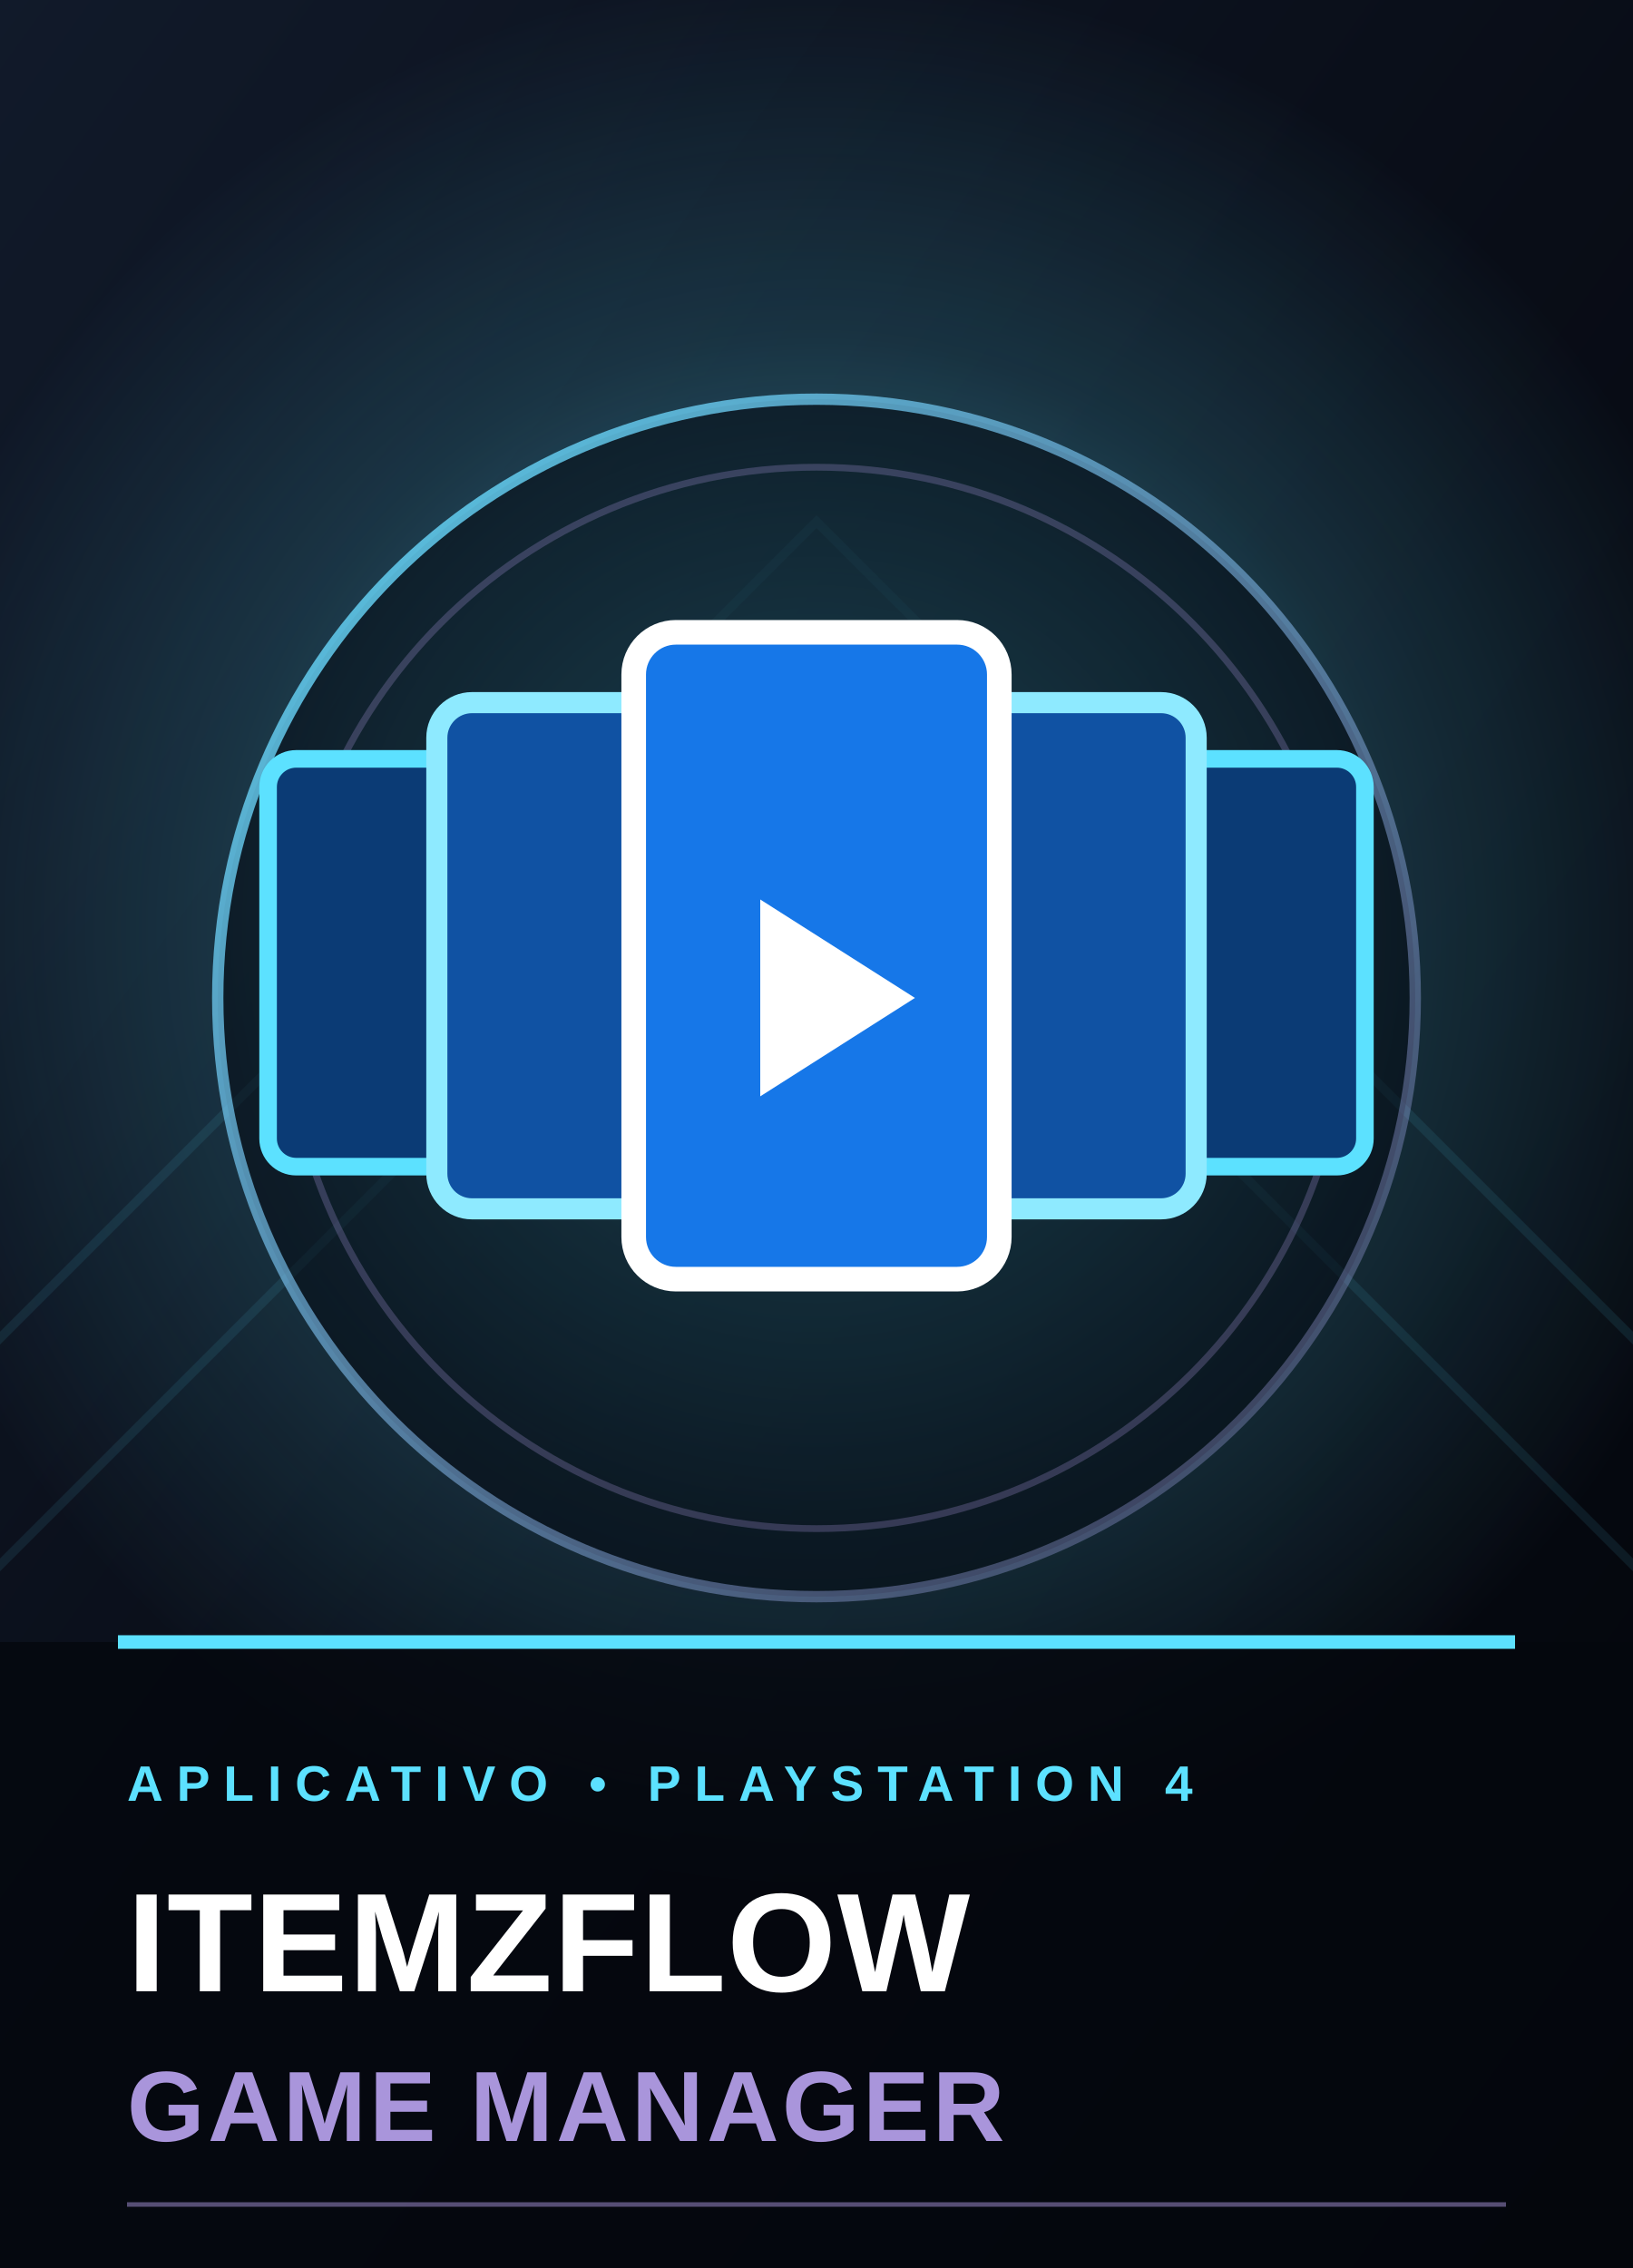
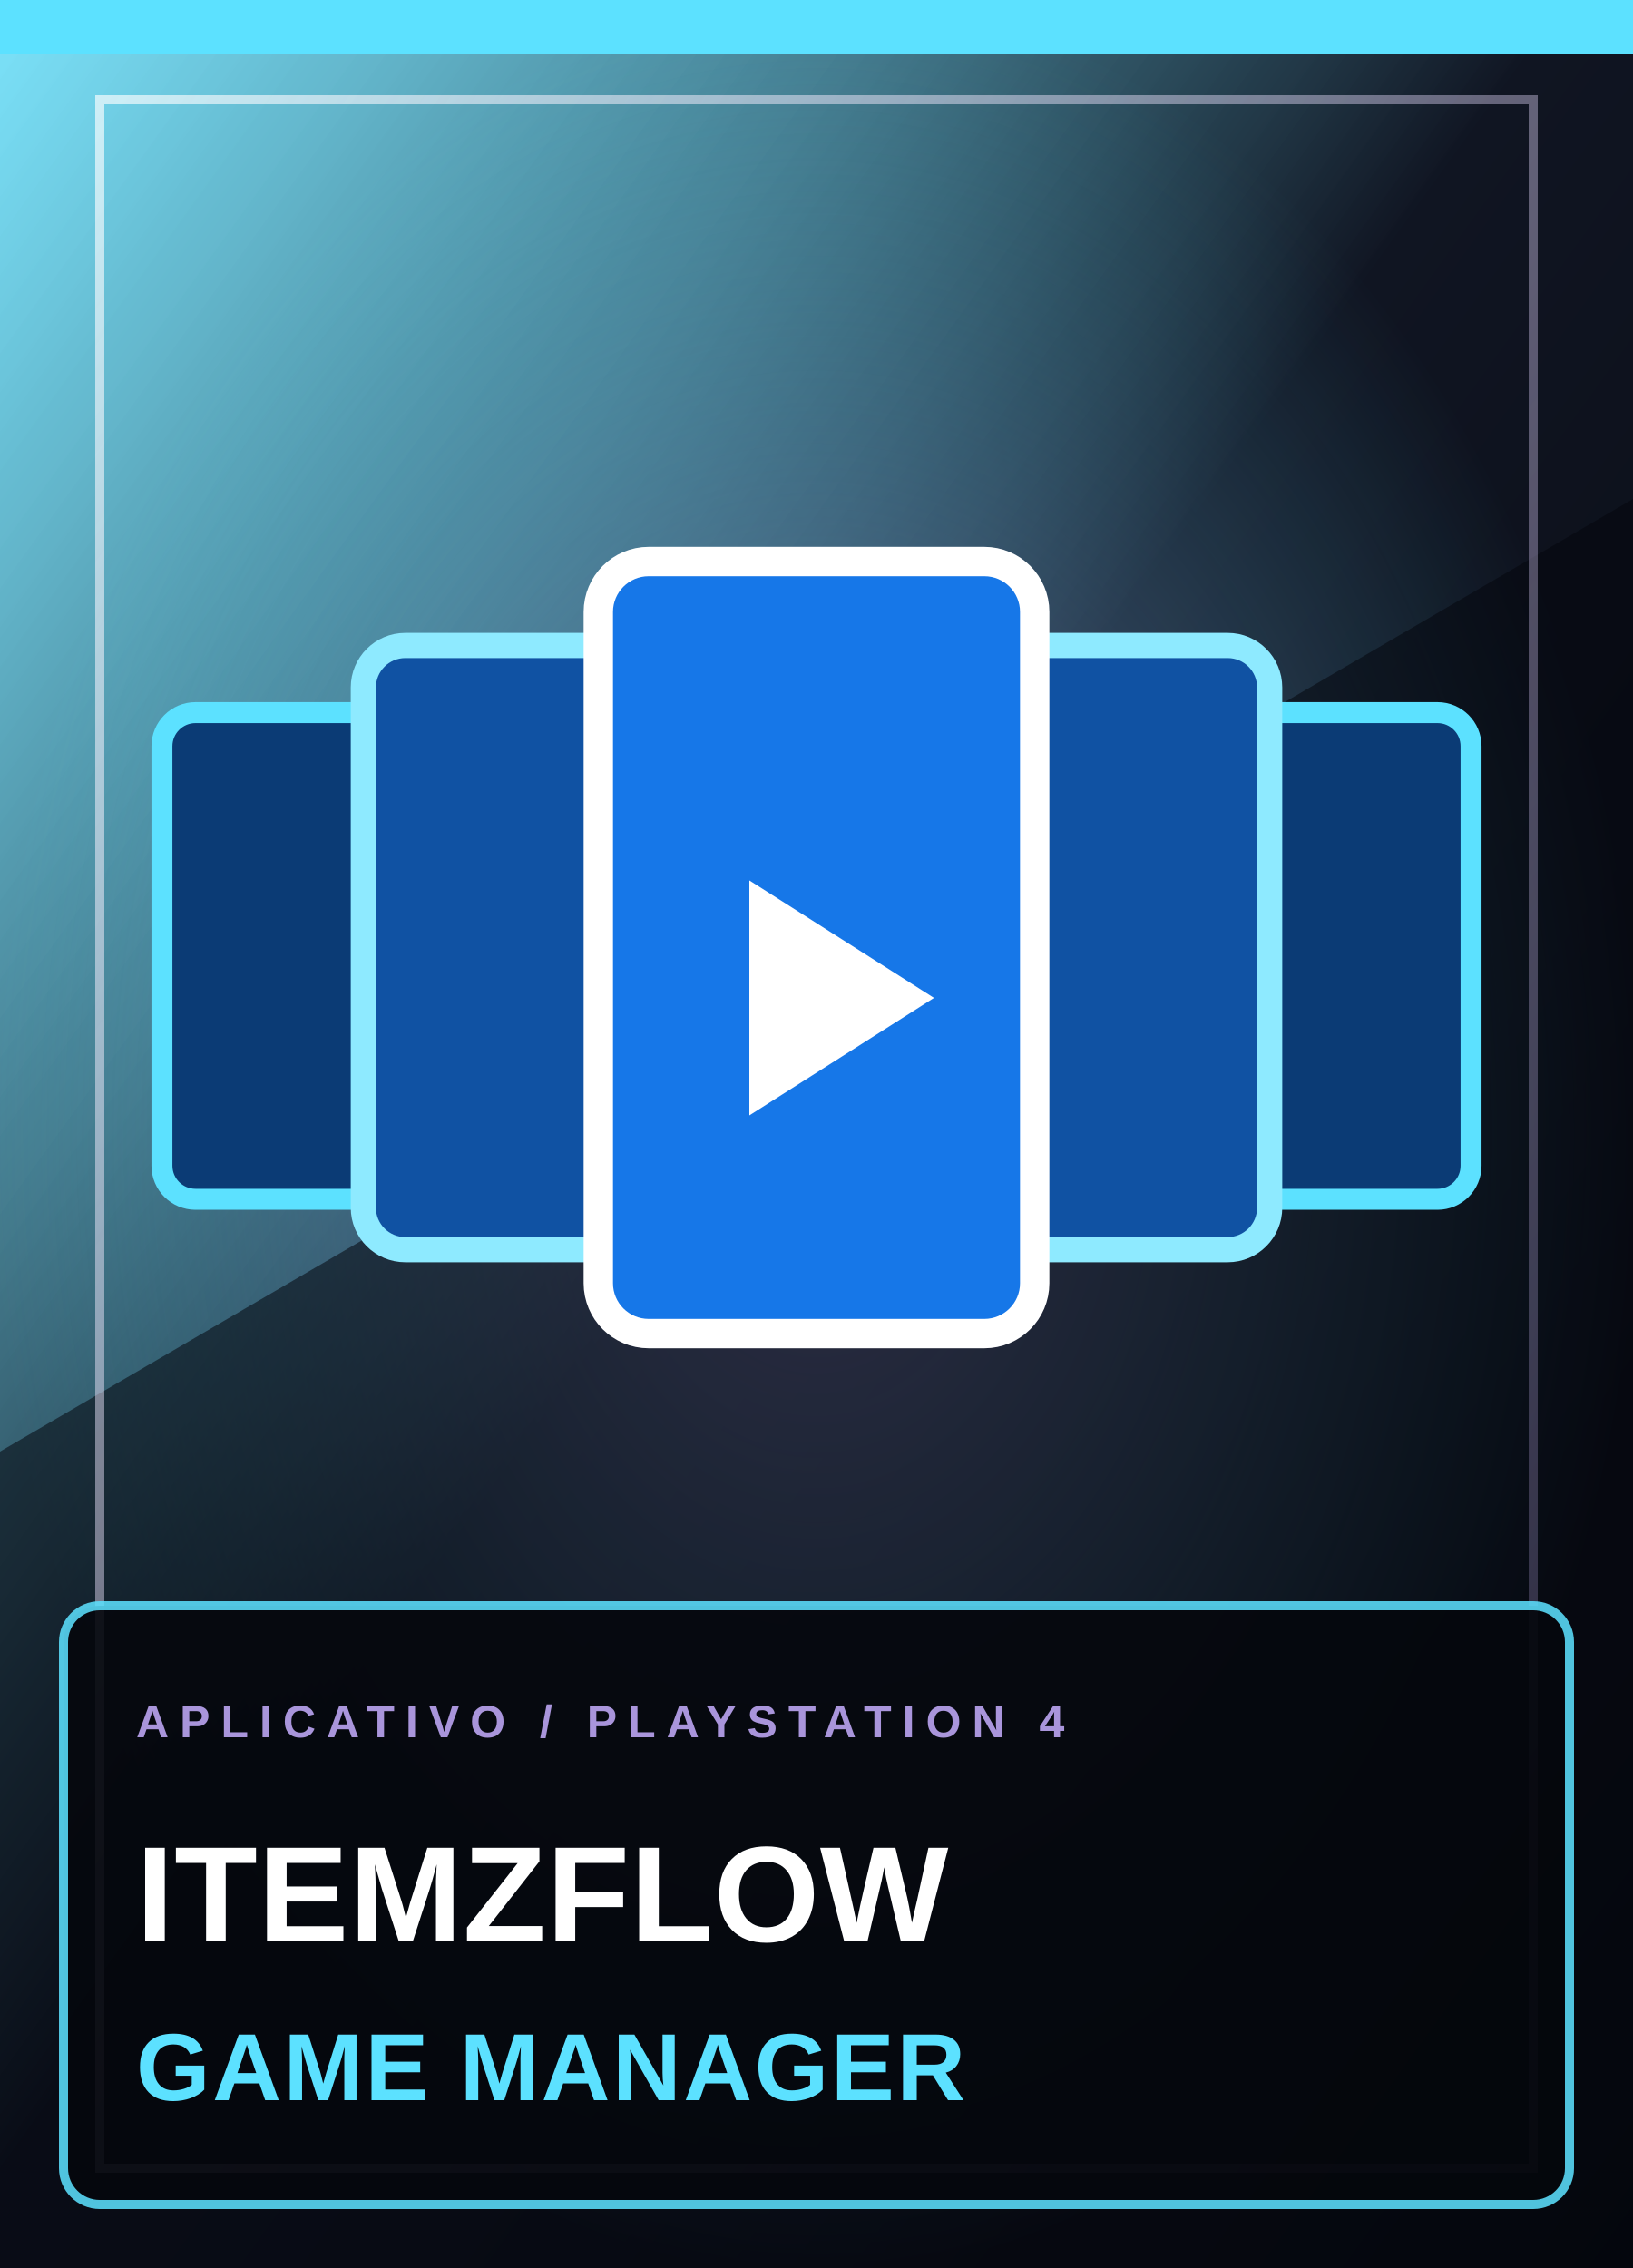
<svg xmlns="http://www.w3.org/2000/svg" viewBox="0 0 360 500" role="img" aria-labelledby="title desc">
  <defs>
    <linearGradient id="bg-cover-1" x1="0" y1="0" x2="1" y2="1">
-       <stop stop-color="#111a2a" />
-       <stop offset=".52" stop-color="#090d17" />
-       <stop offset="1" stop-color="#03050a" />
+       <stop stop-color="#5ce1ff" stop-opacity=".78" />
+       <stop offset=".48" stop-color="#101522" />
+       <stop offset="1" stop-color="#05070d" />
    </linearGradient>
    <radialGradient id="glow-cover-1">
-       <stop stop-color="#5ce1ff" stop-opacity=".62" />
-       <stop offset=".62" stop-color="#5ce1ff" stop-opacity=".16" />
+       <stop stop-color="#a995db" stop-opacity=".55" />
      <stop offset="1" stop-color="#5ce1ff" stop-opacity="0" />
    </radialGradient>
    <linearGradient id="edge-cover-1" x1="0" y1="0" x2="1" y2="1">
-       <stop stop-color="#5ce1ff" stop-opacity=".9" />
-       <stop offset="1" stop-color="#a995db" stop-opacity=".25" />
+       <stop stop-color="#fff" stop-opacity=".9" />
+       <stop offset="1" stop-color="#a995db" stop-opacity=".28" />
    </linearGradient>
  </defs>
  <rect width="360" height="500" fill="url(#bg-cover-1)" />
-   <circle cx="180" cy="205" r="210" fill="url(#glow-cover-1)" />
-   <path d="M-40 335L180 115 400 335M-40 385L180 165 400 385" fill="none" stroke="#5ce1ff" stroke-opacity=".09" stroke-width="2" />
-   <circle cx="180" cy="220" r="132" fill="#050913" fill-opacity=".56" stroke="url(#edge-cover-1)" stroke-width="2.5" />
-   <circle cx="180" cy="220" r="117" fill="none" stroke="#a995db" stroke-opacity=".27" stroke-width="1.5" />
-   <g transform="translate(180 220) scale(1.55) translate(-180 -227)">
+   <path d="M0 0h360v500H0z" fill="url(#glow-cover-1)" />
+   <path d="M0 0h360v12H0z" fill="#5ce1ff" />
+   <path d="M0 320 360 110v390H0z" fill="#05070d" fill-opacity=".55" />
+   <path d="M22 22h316v456H22z" fill="none" stroke="url(#edge-cover-1)" stroke-opacity=".72" stroke-width="2" />
+   <g transform="translate(180 220) scale(1.85) translate(-180 -227)">
    <g transform="translate(180, 227)">
      <rect x="-78" y="-34" width="32" height="58" rx="4" fill="#0b3b75" stroke="#5ce1ff" stroke-width="2.5" />
      <rect x="-54" y="-42" width="38" height="72" rx="5" fill="#1052a3" stroke="#8eeaff" stroke-width="3" />
      <rect x="46" y="-34" width="32" height="58" rx="4" fill="#0b3b75" stroke="#5ce1ff" stroke-width="2.5" />
      <rect x="16" y="-42" width="38" height="72" rx="5" fill="#1052a3" stroke="#8eeaff" stroke-width="3" />
      <rect x="-26" y="-52" width="52" height="92" rx="6" fill="#1677e8" stroke="#ffffff" stroke-width="3.5" />
      <polygon points="-8,-14 14,0 -8,14" fill="#ffffff" />
    </g>
  </g>
-   <rect x="0" y="362" width="360" height="138" fill="#05070d" fill-opacity=".78" />
-   <path d="M26 362h308" stroke="#5ce1ff" stroke-width="3" />
-   <text x="28" y="397" fill="#5ce1ff" font-family="Arial,sans-serif" font-size="11" font-weight="800" letter-spacing="3">APLICATIVO  •  PLAYSTATION 4</text>
-   <text x="28" y="439" fill="#fff" font-family="Arial,sans-serif" font-size="31" font-weight="900" letter-spacing=".2">ITEMZFLOW</text>
-   <text x="28" y="472" fill="#a995db" font-family="Arial,sans-serif" font-size="22" font-weight="800" letter-spacing=".7">GAME MANAGER</text>
-   <path d="M28 486h304" stroke="#a995db" stroke-opacity=".5" />
+   <rect x="14" y="354" width="332" height="132" rx="8" fill="#05070d" fill-opacity=".9" stroke="#5ce1ff" stroke-opacity=".86" stroke-width="2" />
+   <text x="30" y="383" fill="#a995db" font-family="Arial,sans-serif" font-size="10" font-weight="900" letter-spacing="2.4">APLICATIVO  /  PLAYSTATION 4</text>
+   <text x="30" y="428" fill="#fff" font-family="Arial,sans-serif" font-size="30" font-weight="900" letter-spacing=".1">ITEMZFLOW</text>
+   <text x="30" y="463" fill="#5ce1ff" font-family="Arial,sans-serif" font-size="21" font-weight="900" letter-spacing=".5">GAME MANAGER</text>
</svg>
